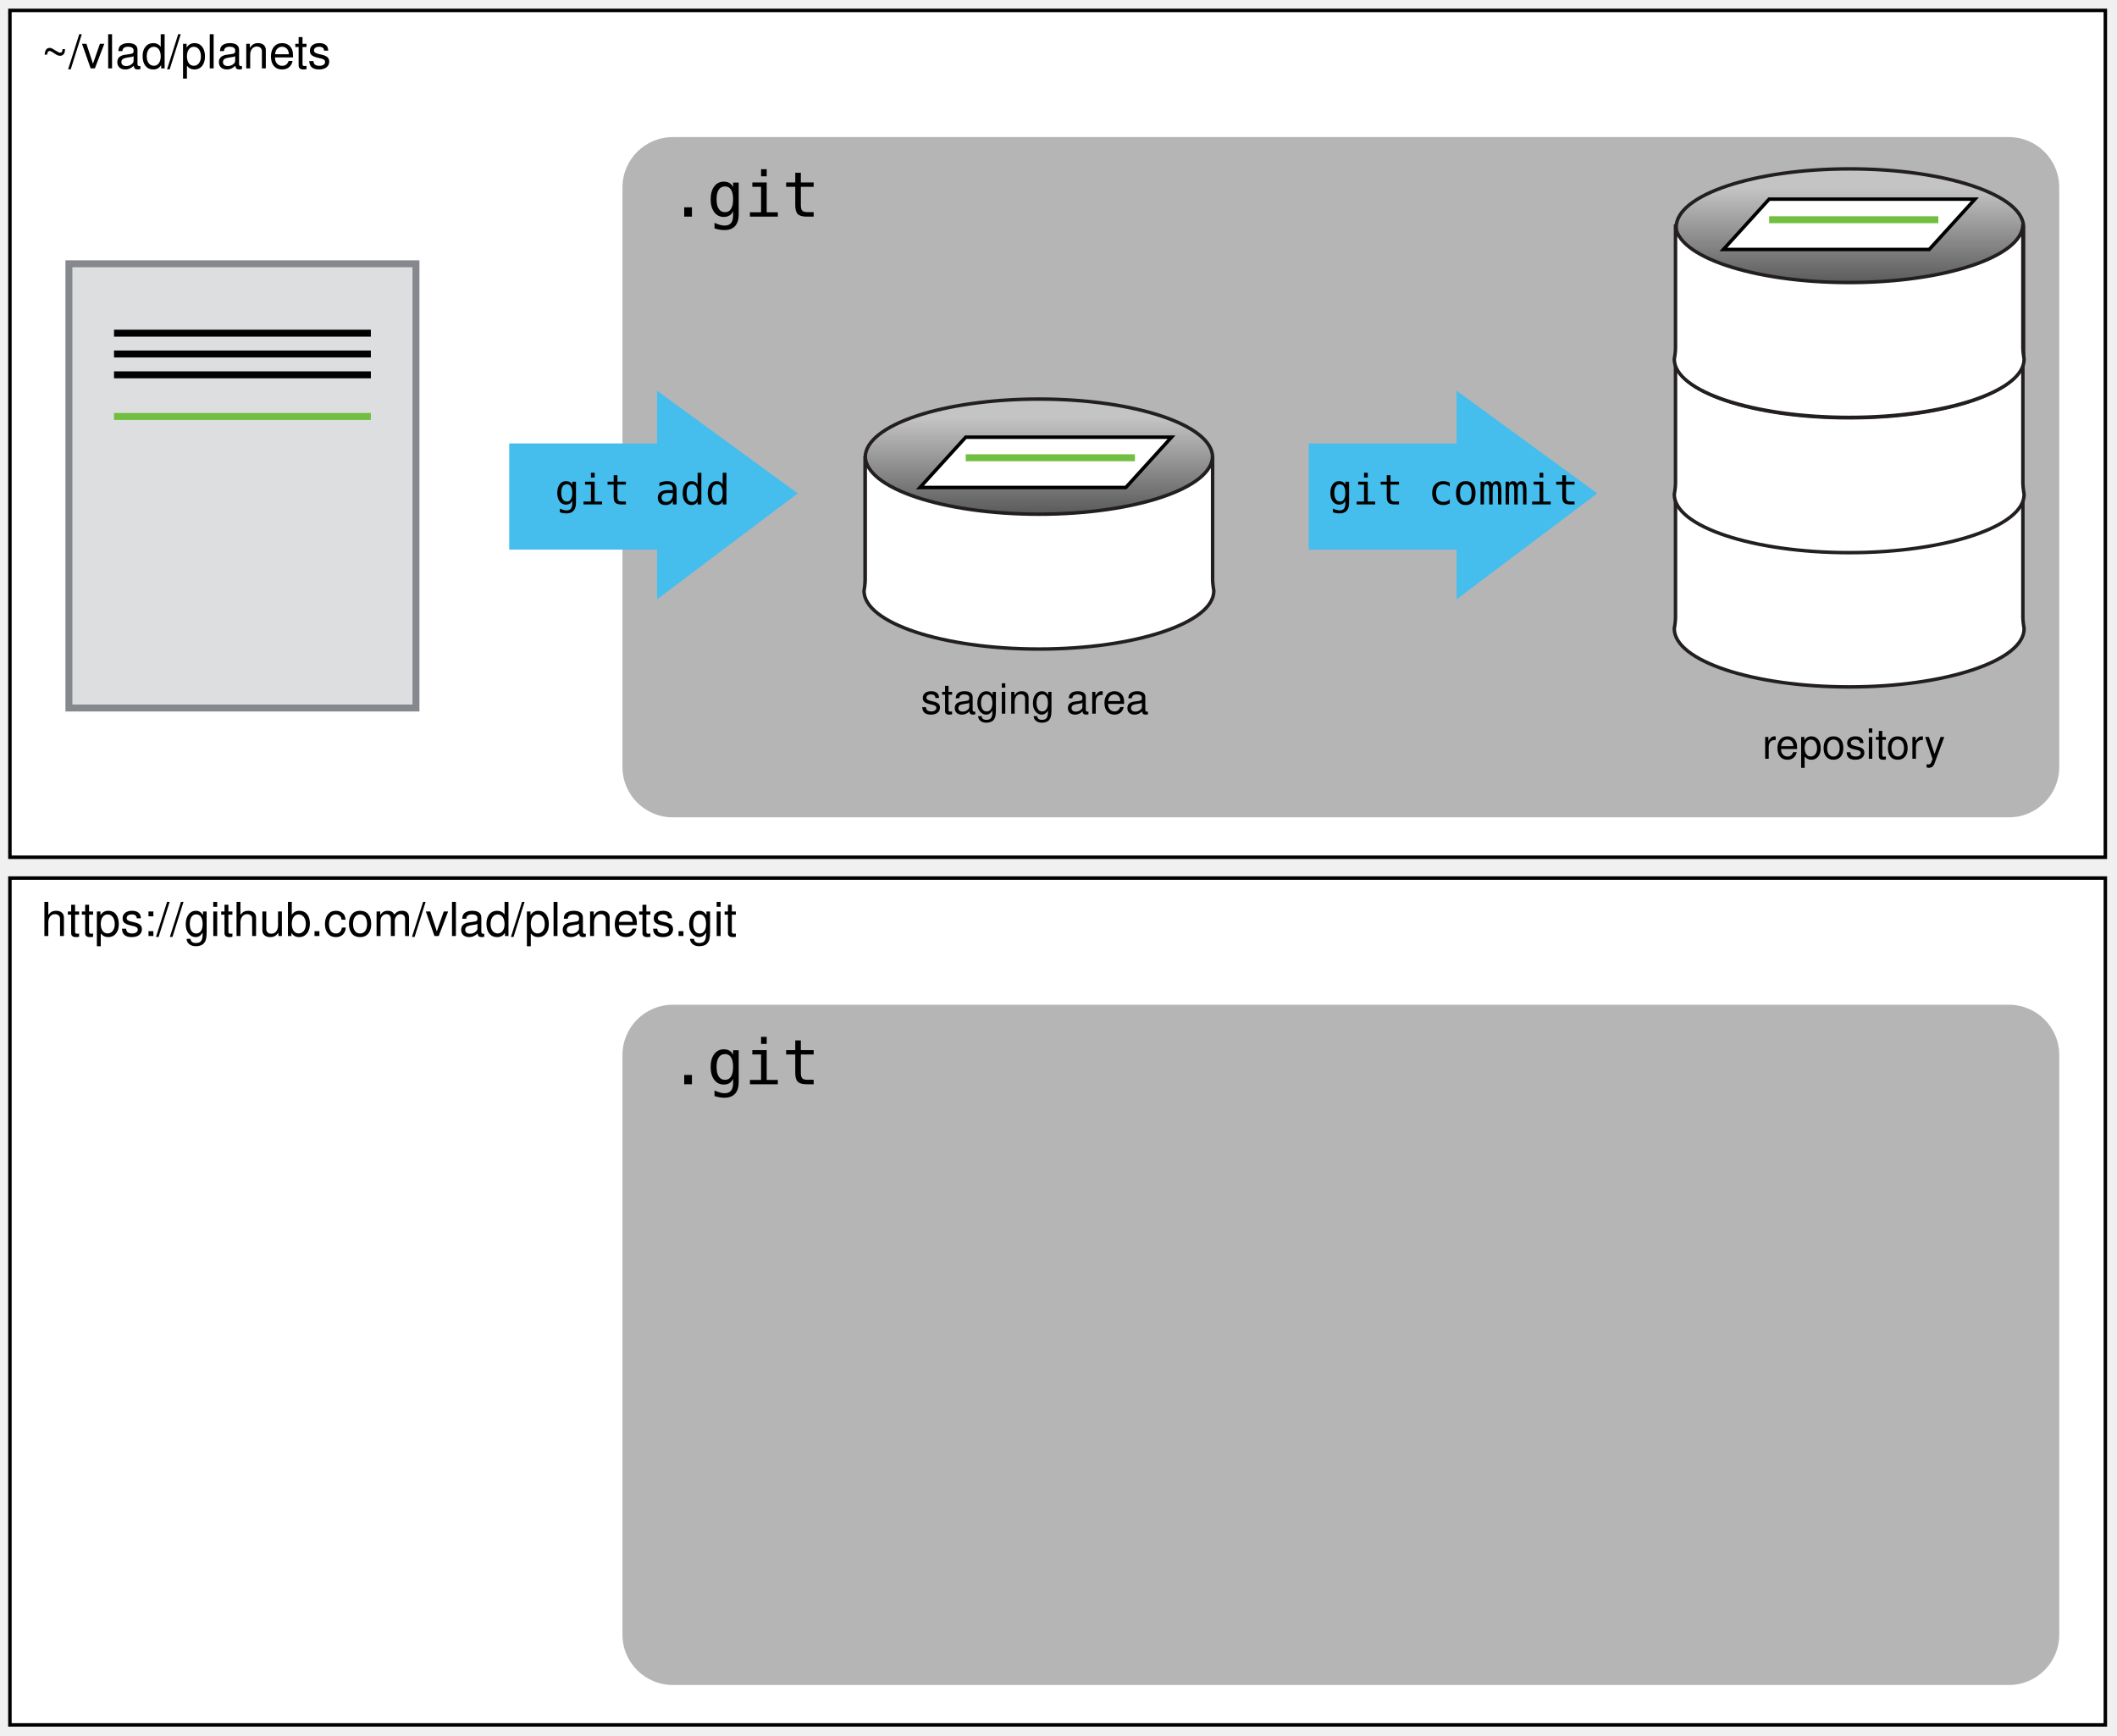
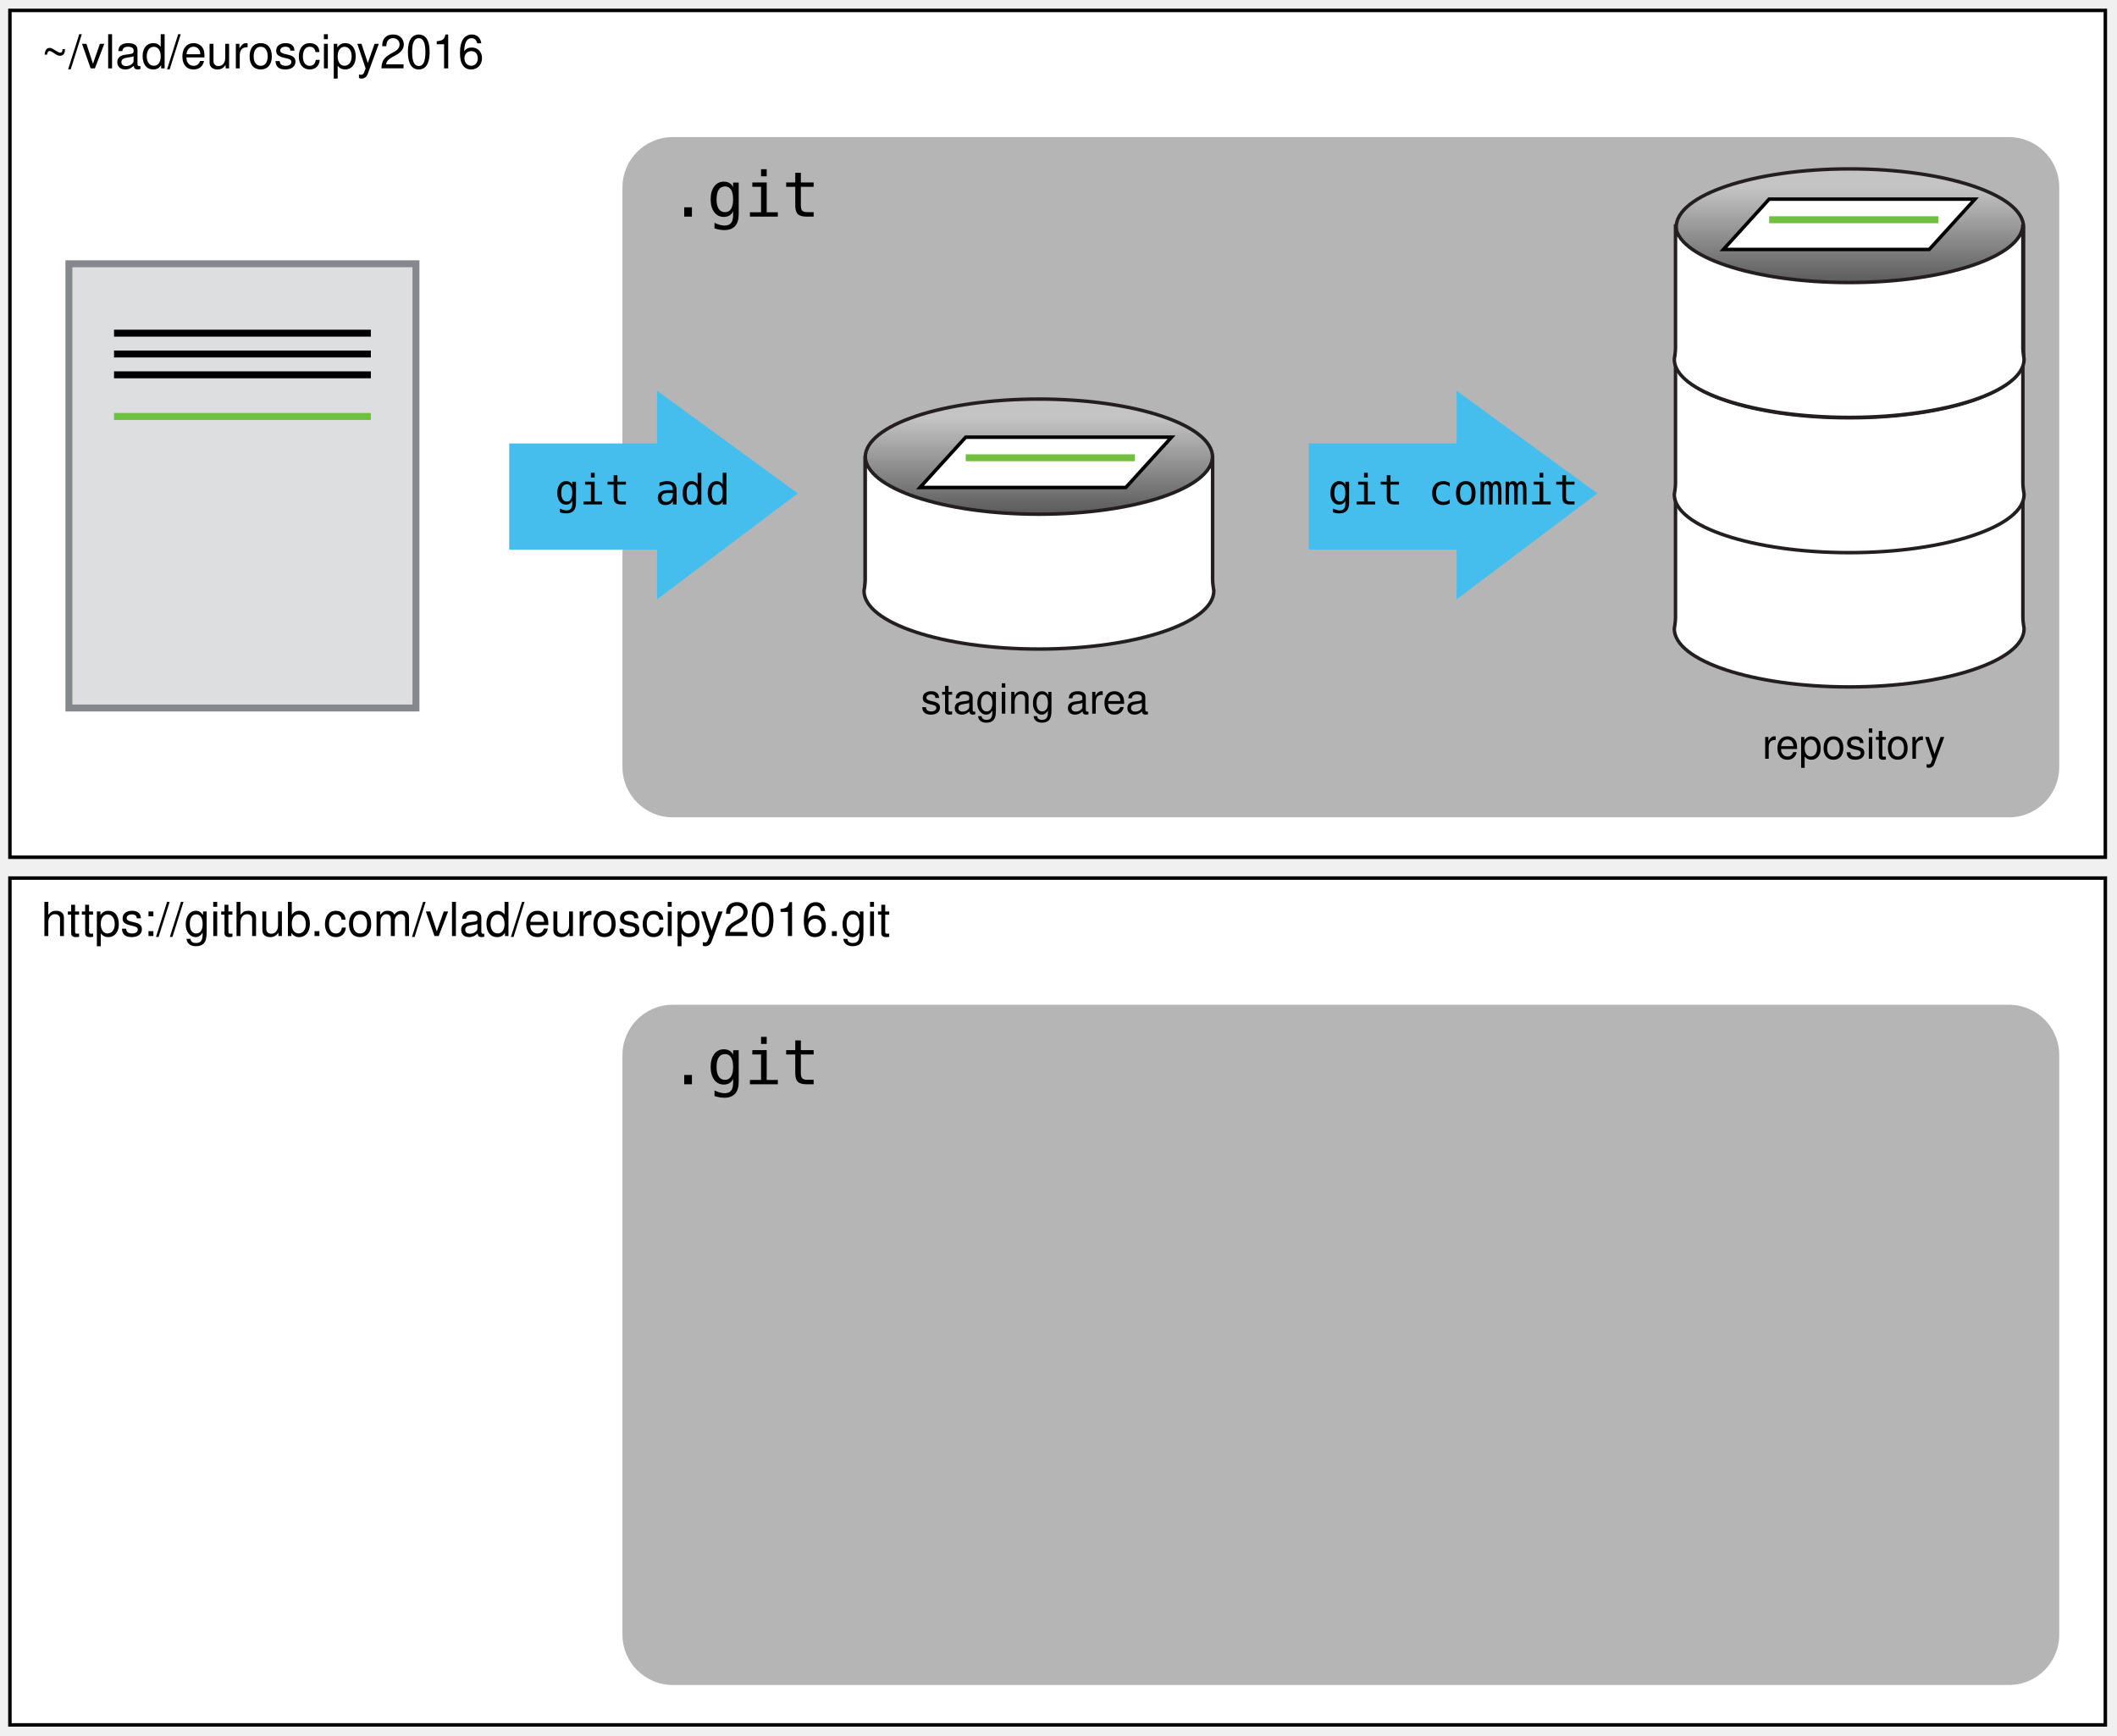
<svg xmlns="http://www.w3.org/2000/svg" version="1.1" x="0px" y="0px" width="610" height="500" viewBox="0 0 610 500" enable-background="new 0 0 622 452" xml:space="preserve" id="svg2">
  <defs id="defs132" />
  <g id="g3573" transform="translate(-4.142502,-9)">
    <g id="g3564">
      <g id="g3490" transform="translate(0,250)">
        <rect id="rect3492" height="244" width="603.785" stroke-miterlimit="10" y="12" x="7" style="fill:#ffffff;stroke:#000000;stroke-miterlimit:10" />
      </g>
      <g id="g3494" transform="translate(0,250)">
        <path stroke-miterlimit="10" d="m 598,63 c 0,-8.284 -6.716,-15 -15,-15 l -385,0 c -8.284,0 -15,6.716 -15,15 l 0,167 c 0,8.284 6.716,15 15,15 l 385,0 c 8.284,0 15,-6.716 15,-15 l 0,-167 z" id="path3496" style="fill:#b5b5b5;stroke:#ffffff;stroke-miterlimit:10" />
        <rect x="197" y="59" width="70" height="28" id="rect3498" style="fill:none" />
        <text transform="translate(197,71.4199)" font-size="18" id="text3500" style="font-size:18px;font-family:Consolas">.git</text>
      </g>
-       <text y="278.707" x="16" font-size="13.5" id="text3502" style="font-size:13.5px;font-family:Helvetica">https://github.com/vlad/planets.git</text>
+       <text y="278.707" x="16" font-size="13.5" id="text3502" style="font-size:13.5px;font-family:Helvetica">https://github.com/vlad/euroscipy2016.git</text>
    </g>
    <g id="g3504">
      <g id="Layer_6">
        <rect x="7" y="12" stroke-miterlimit="10" width="603.785" height="244" id="rect5" style="fill:#ffffff;stroke:#000000;stroke-miterlimit:10" />
      </g>
      <g id="g8">
        <path style="fill:#b5b5b5;stroke:#ffffff;stroke-miterlimit:10" id="path10" d="m 598,63 c 0,-8.284 -6.716,-15 -15,-15 l -385,0 c -8.284,0 -15,6.716 -15,15 l 0,167 c 0,8.284 6.716,15 15,15 l 385,0 c 8.284,0 15,-6.716 15,-15 l 0,-167 z" stroke-miterlimit="10" />
        <rect style="fill:none" id="rect12" height="28" width="70" y="59" x="197" />
        <text style="font-size:18px;font-family:Consolas" id="text14" font-size="18" transform="translate(197,71.4199)">.git</text>
      </g>
      <rect style="fill:none" id="rect16" height="24.449" width="195.585" y="19" x="16" />
-       <text style="font-size:13.5px;font-family:Helvetica" id="text18" font-size="13.5" x="16" y="28.707">~/vlad/planets</text>
+       <text style="font-size:13.5px;font-family:Helvetica" id="text18" font-size="13.5" x="16" y="28.707">~/vlad/euroscipy2016</text>
      <g id="Layer_3">
        <g id="g37">
          <linearGradient id="SVGID_1_" gradientUnits="userSpaceOnUse" x1="303.499" y1="123.986" x2="303.499" y2="179.235">
            <stop offset="0.098" style="stop-color:#C4C4C4" id="stop40" />
            <stop offset="0.533" style="stop-color:#686868" id="stop42" />
            <stop offset="1" style="stop-color:#000000" id="stop44" />
          </linearGradient>
          <path stroke-miterlimit="10" d="m 253.453,178.205 c 0,-9.264 22.404,-16.777 50.047,-16.777 27.643,0 50.045,7.514 50.045,16.777 l 0,1.029 c 0,0 0,-2.115 0,-3.117 0,-1.007 0,-35.745 0,-35.745 l 0,0.394 c 0,-9.27 -22.402,-16.78 -50.045,-16.78 -27.643,0 -50.047,7.51 -50.047,16.78 l 0,-0.394 c 0,0 0,34.519 0,35.733 0,1.205 0,3.129 0,3.129 l 0,-1.029 z" id="path46" style="fill:url(#SVGID_1_);stroke:#231f20;stroke-miterlimit:10" />
          <g id="g48">
            <path stroke-miterlimit="10" d="m 353.545,140.373 c 0,0 0,34.738 0,35.745 0,1.002 0.355,3.117 0.355,3.117 0,9.27 -22.758,16.779 -50.4,16.779 -27.642,0 -50.4,-7.51 -50.4,-16.779 0,0 0.354,-1.924 0.354,-3.129 0,-1.214 0,-35.733 0,-35.733 0,9.274 22.404,16.785 50.047,16.785 27.643,0 50.044,-7.511 50.044,-16.785 z" id="path50" style="fill:#ffffff;stroke:#231f20;stroke-miterlimit:10" />
          </g>
        </g>
        <g id="g52">
          <polygon stroke-miterlimit="10" points="328.542,149.459 341.719,134.965 282.411,134.965 269.235,149.459 " id="polygon54" style="fill:#ffffff;stroke:#000000;stroke-miterlimit:10" />
          <line x1="282.411" y1="140.894" x2="331.165" y2="140.894" id="line56" style="fill:none;stroke:#70bf41;stroke-width:2" />
        </g>
      </g>
      <g id="Layer_4">
        <linearGradient id="SVGID_2_" gradientUnits="userSpaceOnUse" x1="537.177" y1="57.66" x2="537.177" y2="112.913">
          <stop offset="0.098" style="stop-color:#C4C4C4" id="stop60" />
          <stop offset="0.533" style="stop-color:#686868" id="stop62" />
          <stop offset="1" style="stop-color:#000000" id="stop64" />
        </linearGradient>
        <path stroke-miterlimit="10" d="m 487.13,111.882 c 0,-9.268 22.407,-16.781 50.047,-16.781 27.641,0 50.047,7.513 50.047,16.781 l 0,1.03 c 0,0 0,-2.118 0,-3.121 0,-1.003 0,-35.739 0,-35.739 l 0,0.388 c 0,-9.268 -22.406,-16.781 -50.047,-16.781 -27.64,0 -50.047,7.513 -50.047,16.781 l 0,-0.388 c 0,0 0,34.519 0,35.728 0,1.209 0,3.132 0,3.132 l 0,-1.03 z" id="path66" style="fill:url(#SVGID_2_);stroke:#231f20;stroke-miterlimit:10" />
        <g id="g68">
          <path stroke-miterlimit="10" d="m 587.021,151.283 c 0,0 0,34.738 0,35.74 0,1.002 0.354,3.121 0.354,3.121 0,9.268 -22.76,16.779 -50.4,16.779 -27.64,0 -50.399,-7.512 -50.399,-16.779 0,0 0.353,-1.924 0.353,-3.133 0,-1.209 0,-35.729 0,-35.729 0,9.268 22.407,16.781 50.047,16.781 27.638,0.001 50.045,-7.512 50.045,-16.78 z" id="path70" style="fill:#ffffff;stroke:#231f20;stroke-miterlimit:10" />
        </g>
        <g id="g72">
          <path stroke-miterlimit="10" d="m 587.021,112.601 c 0,0 0,34.736 0,35.739 0,1.002 0.354,3.121 0.354,3.121 0,9.268 -22.76,16.779 -50.4,16.779 -27.64,0 -50.399,-7.512 -50.399,-16.779 0,0 0.353,-1.923 0.353,-3.132 0,-1.209 0,-35.728 0,-35.728 0,9.268 22.407,16.78 50.047,16.78 27.638,0 50.045,-7.512 50.045,-16.78 z" id="path74" style="fill:#ffffff;stroke:#231f20;stroke-miterlimit:10" />
        </g>
        <g id="g76">
          <path stroke-miterlimit="10" d="m 587.021,73.628 c 0,0 0,34.737 0,35.739 0,1.002 0.354,3.12 0.354,3.12 0,9.269 -22.76,16.781 -50.4,16.781 -27.64,0 -50.399,-7.513 -50.399,-16.781 0,0 0.353,-1.922 0.353,-3.131 0,-1.209 0,-35.728 0,-35.728 0,9.268 22.407,16.78 50.047,16.78 27.638,0.001 50.045,-7.512 50.045,-16.78 z" id="path78" style="fill:#ffffff;stroke:#231f20;stroke-miterlimit:10" />
        </g>
        <g id="g80">
          <polygon stroke-miterlimit="10" points="560.039,80.875 573.216,66.381 513.908,66.381 500.732,80.875 " id="polygon82" style="fill:#ffffff;stroke:#000000;stroke-miterlimit:10" />
          <line x1="513.908" y1="72.311" x2="562.662" y2="72.311" id="line84" style="fill:none;stroke:#70bf41;stroke-width:2" />
        </g>
      </g>
      <g id="Layer_1">
        <g id="g87">
          <rect x="24" y="85" width="100" height="128" id="rect89" style="fill:#dcdee0" />
          <rect x="24" y="85" width="100" height="128" id="rect91" style="fill:none;stroke:#85888d;stroke-width:2" />
          <line x1="37" y1="105" x2="111" y2="105" id="line93" style="fill:none;stroke:#000000;stroke-width:2" />
          <line x1="37" y1="111" x2="111" y2="111" id="line95" style="fill:none;stroke:#000000;stroke-width:2" />
          <line x1="37" y1="117" x2="111" y2="117" id="line97" style="fill:none;stroke:#000000;stroke-width:2" />
          <line x1="37" y1="129" x2="111" y2="129" id="line99" style="fill:none;stroke:#70bf41;stroke-width:2" />
        </g>
      </g>
      <g id="Layer_2">
        <g id="g102">
          <rect x="150.871" y="136.768" width="45.956" height="30.604" id="rect104" style="fill:#45beee" />
          <polygon points="234.02,151.163 193.467,121.571 193.467,181.695 " id="polygon106" style="fill:#45beee" />
        </g>
        <rect x="164" y="146.069" width="52.743" height="14" id="rect108" style="fill:none" />
        <text transform="translate(164,154.3496)" font-size="12" id="text110" style="font-size:12px;font-family:Consolas">git add</text>
        <g id="g112">
          <rect x="381.251" y="136.768" width="45.956" height="30.604" id="rect114" style="fill:#45beee" />
          <polygon points="464.399,151.163 423.847,121.571 423.847,181.695 " id="polygon116" style="fill:#45beee" />
        </g>
        <rect x="376.98" y="146.069" width="85.542" height="14" id="rect118" style="fill:none" />
        <text transform="translate(386.7637,154.3496)" font-size="12" id="text120" style="font-size:12px;font-family:Consolas">git commit</text>
        <rect x="229" y="206" width="147" height="17" id="rect122" style="fill:none" />
        <text transform="translate(269.4766,214.6279)" font-size="12" id="text124" style="font-size:12px;font-family:Helvetica">staging area</text>
        <rect x="464.785" y="219" width="147" height="17" id="rect126" style="fill:none" />
        <text transform="translate(511.9414,227.6279)" font-size="12" id="text128" style="font-size:12px;font-family:Helvetica">repository</text>
      </g>
    </g>
  </g>
</svg>
